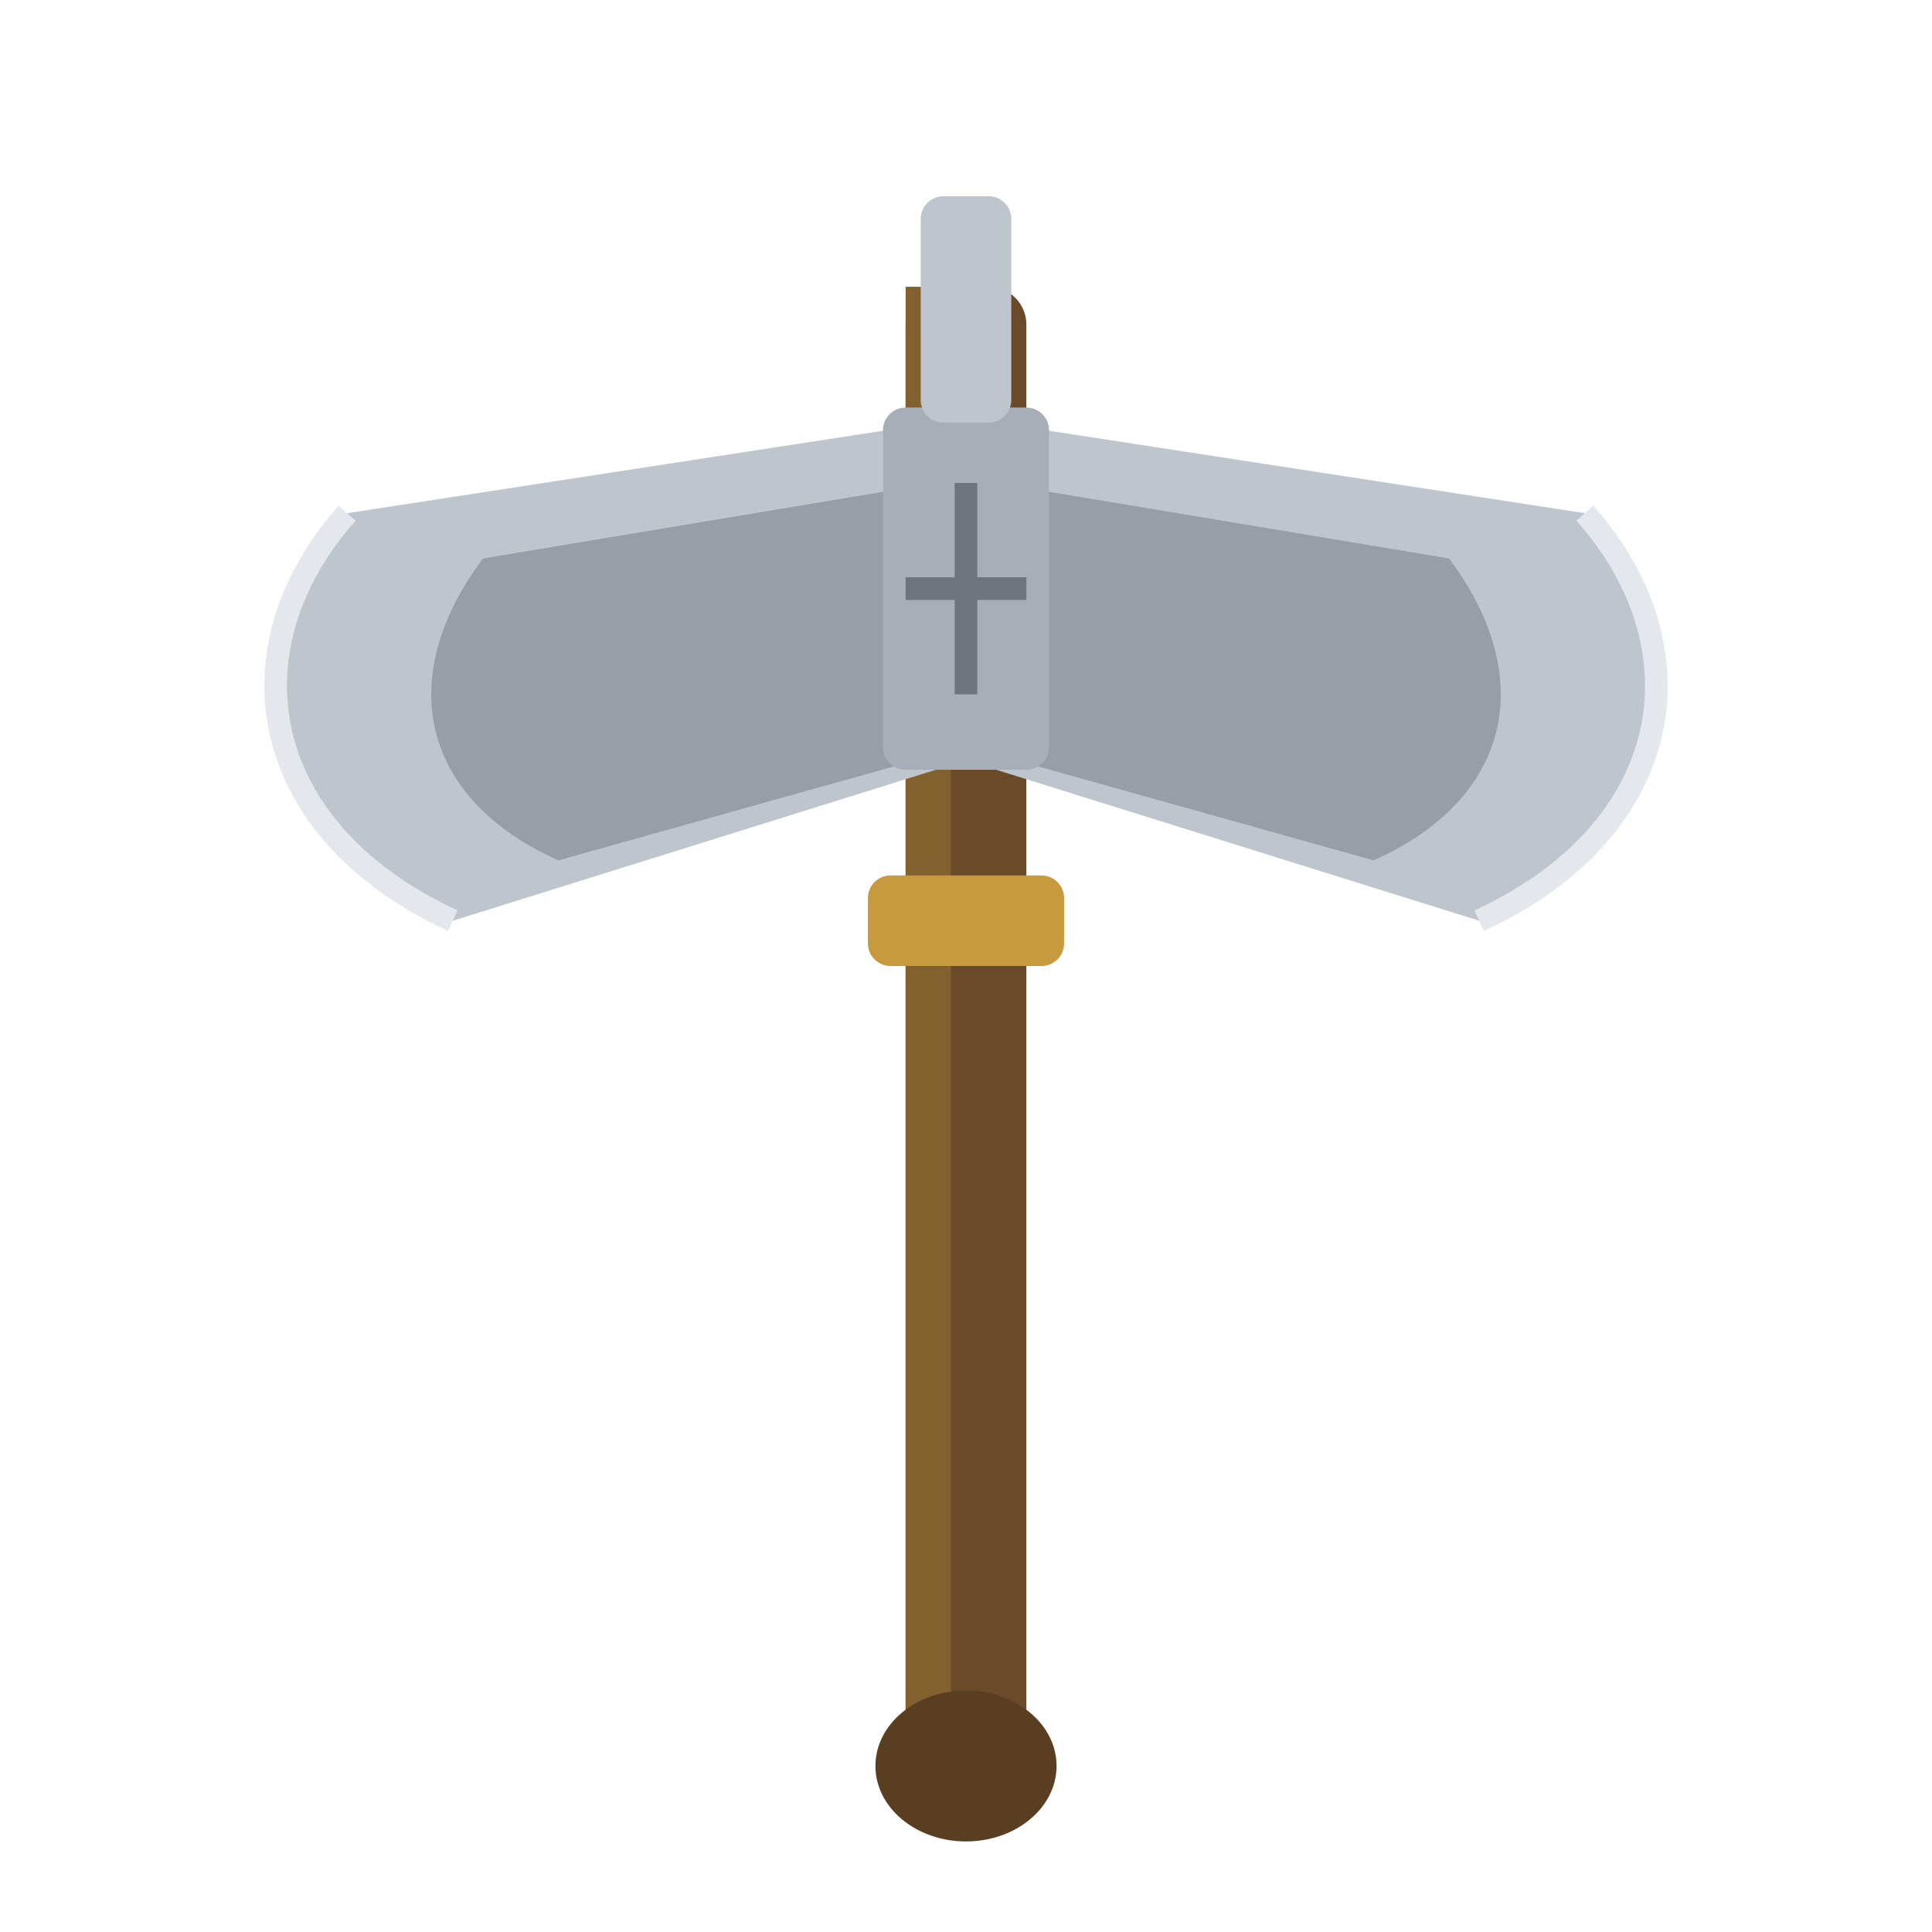
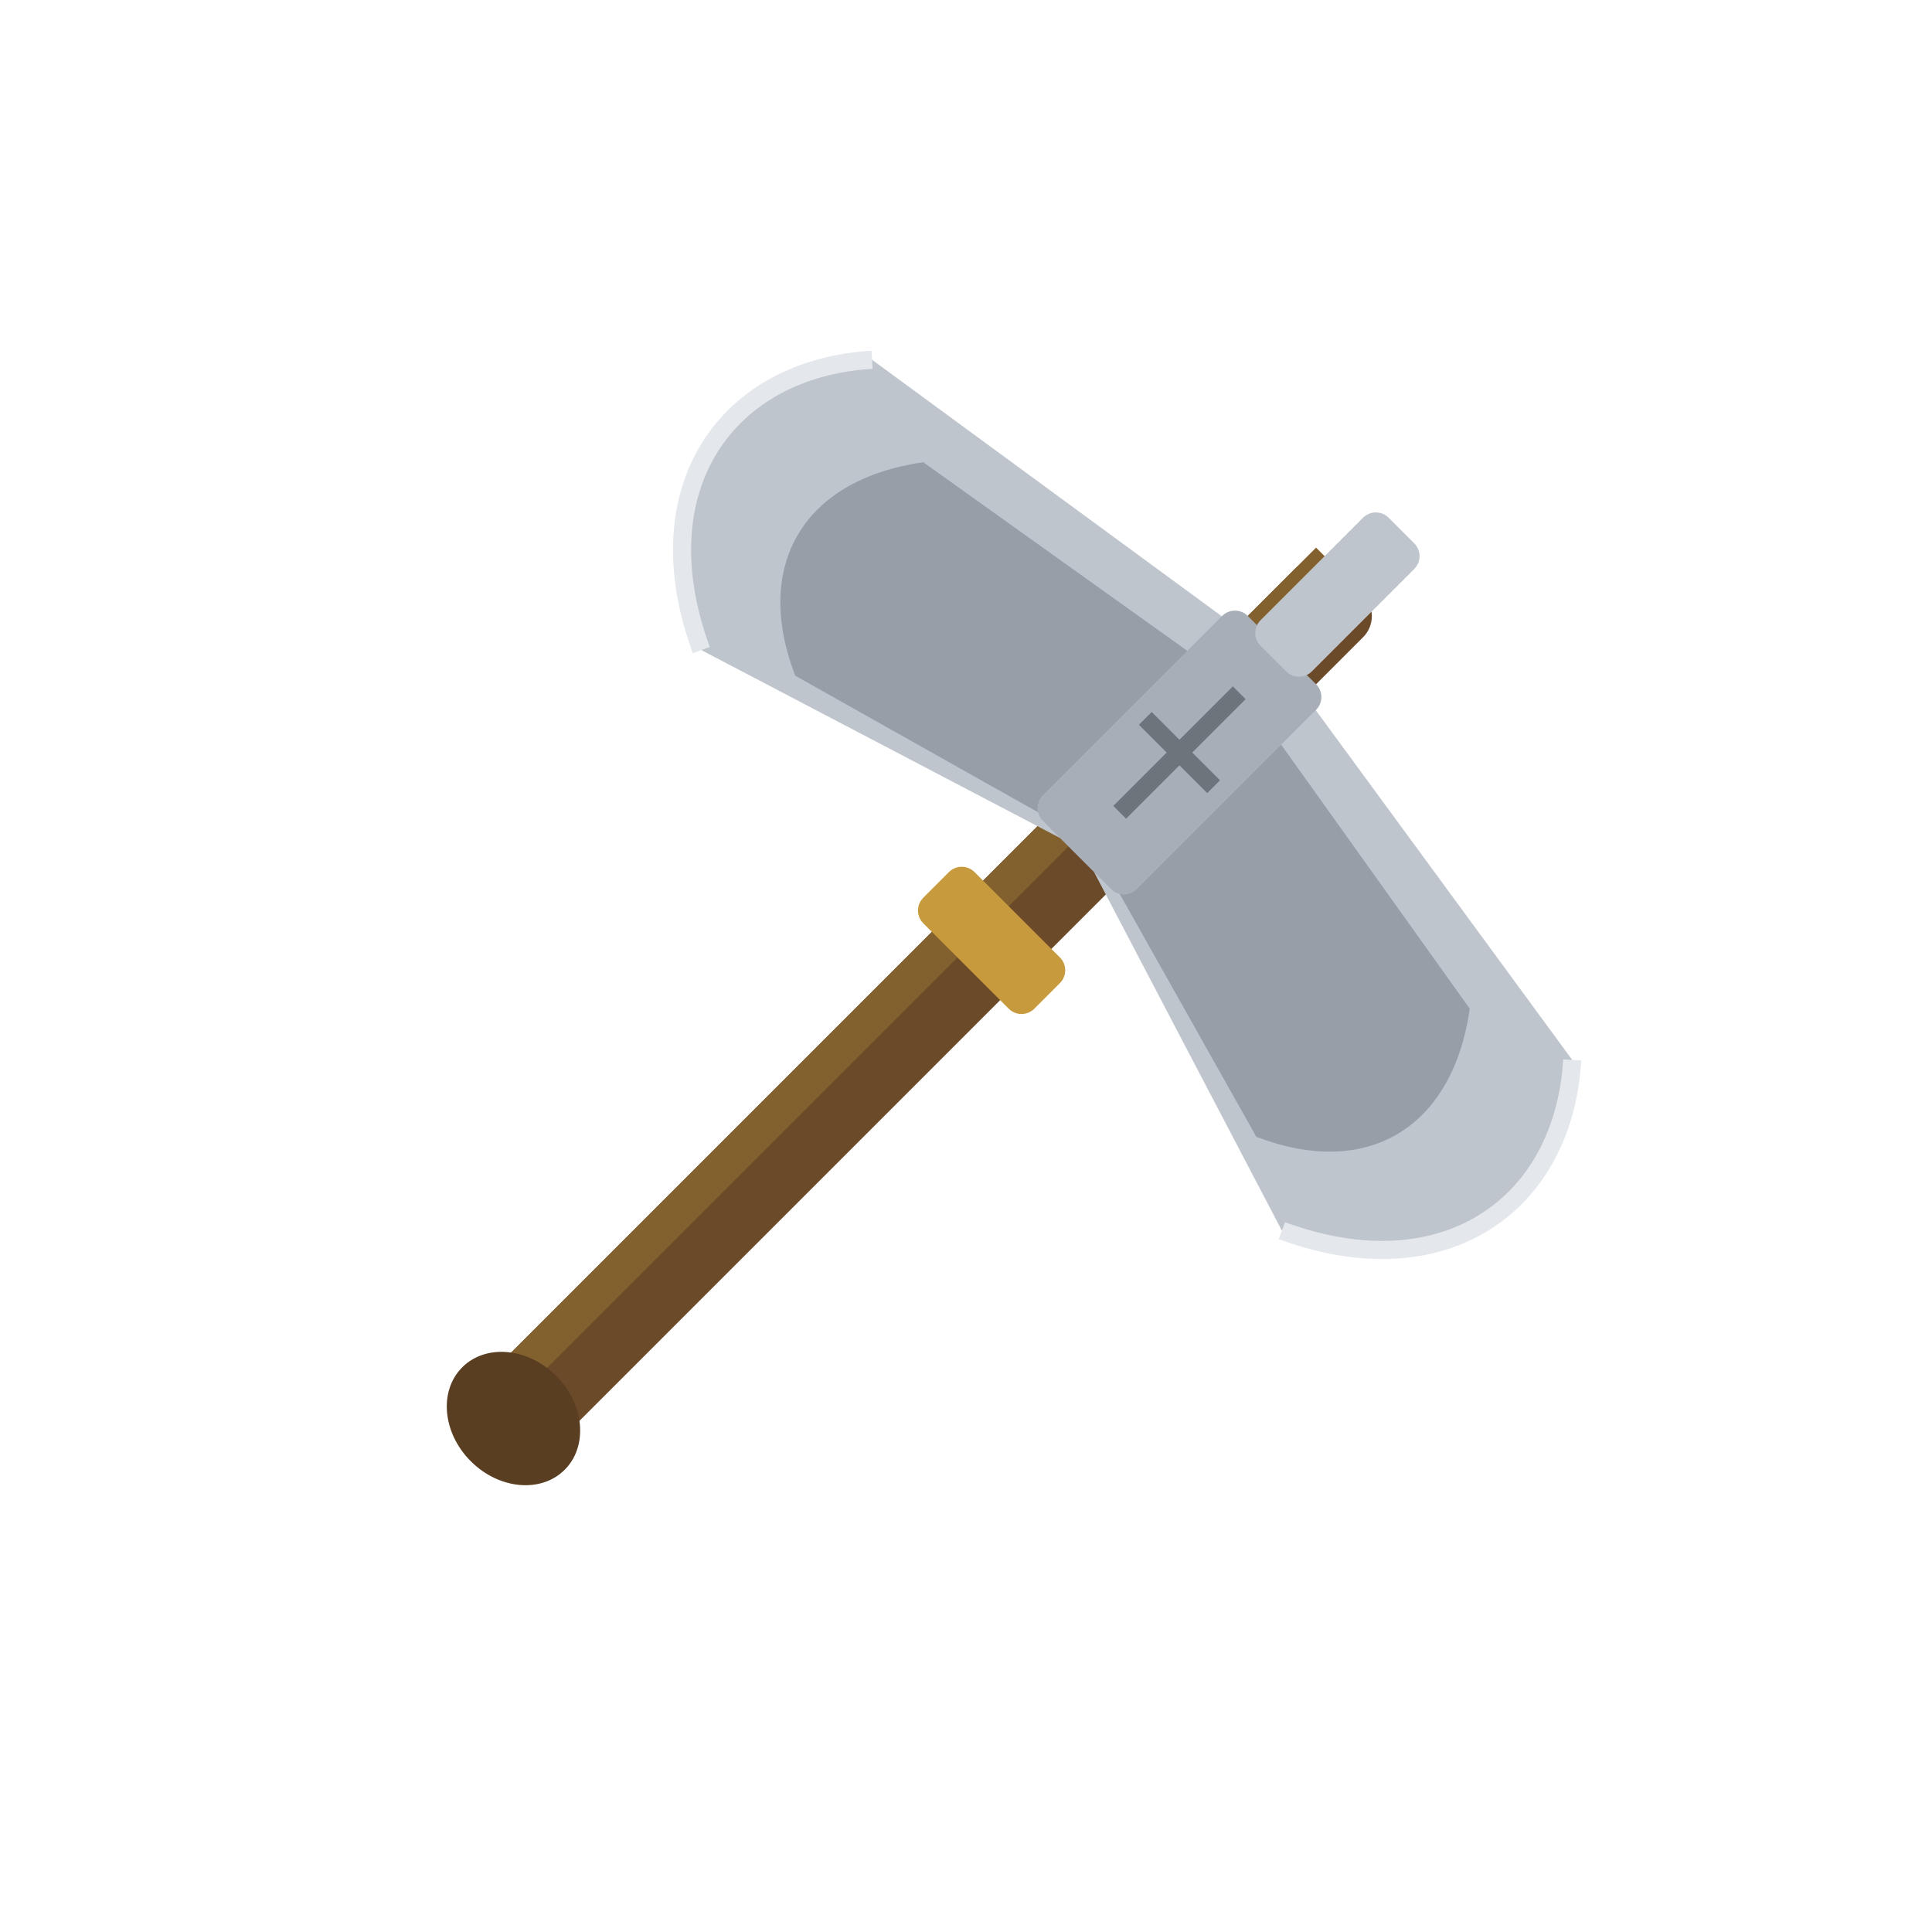
<svg xmlns="http://www.w3.org/2000/svg" viewBox="0 0 256 256" width="256" height="256">
-   <rect x="120" y="38" width="16" height="194" rx="5" fill="#6B4A2A" />
-   <rect x="120" y="38" width="6" height="194" fill="#82612F" />
-   <rect x="115" y="116" width="26" height="12" rx="3" fill="#C79A3E" />
-   <ellipse cx="128" cy="234" rx="12" ry="10" fill="#5A3E22" />
-   <path d="M124 56 L46 68 C30 86 34 110 60 122 L124 102 Z" fill="#BFC5CD" />
-   <path d="M124 64 L64 74 C52 90 56 106 74 114 L124 100 Z" fill="#979EA8" />
-   <path d="M46 68 C30 86 34 110 60 122" stroke="#E4E8EC" stroke-width="3" fill="none" />
-   <path d="M132 56 L210 68 C226 86 222 110 196 122 L132 102 Z" fill="#BFC5CD" />
-   <path d="M132 64 L192 74 C204 90 200 106 182 114 L132 100 Z" fill="#979EA8" />
-   <path d="M210 68 C226 86 222 110 196 122" stroke="#E4E8EC" stroke-width="3" fill="none" />
-   <rect x="117" y="54" width="22" height="48" rx="3" fill="#A7AEB7" />
-   <path d="M128 64 L128 92 M120 78 L136 78" stroke="#6E747B" stroke-width="3" />
-   <rect x="122" y="26" width="12" height="30" rx="3" fill="#BFC5CD" />
+   <g transform="translate(128 128) scale(0.8) rotate(45) translate(-128 -128)">
+     <rect x="120" y="38" width="16" height="194" rx="5" fill="#6B4A2A" />
+     <rect x="120" y="38" width="6" height="194" fill="#82612F" />
+     <rect x="115" y="116" width="26" height="12" rx="3" fill="#C79A3E" />
+     <ellipse cx="128" cy="234" rx="12" ry="10" fill="#5A3E22" />
+     <path d="M124 56 L46 68 C30 86 34 110 60 122 L124 102 Z" fill="#BFC5CD" />
+     <path d="M124 64 L64 74 C52 90 56 106 74 114 L124 100 Z" fill="#979EA8" />
+     <path d="M46 68 C30 86 34 110 60 122" stroke="#E4E8EC" stroke-width="3" fill="none" />
+     <path d="M132 56 L210 68 C226 86 222 110 196 122 L132 102 Z" fill="#BFC5CD" />
+     <path d="M132 64 L192 74 C204 90 200 106 182 114 L132 100 Z" fill="#979EA8" />
+     <path d="M210 68 C226 86 222 110 196 122" stroke="#E4E8EC" stroke-width="3" fill="none" />
+     <rect x="117" y="54" width="22" height="48" rx="3" fill="#A7AEB7" />
+     <path d="M128 64 L128 92 M120 78 L136 78" stroke="#6E747B" stroke-width="3" />
+     <rect x="122" y="26" width="12" height="30" rx="3" fill="#BFC5CD" />
+   </g>
</svg>
